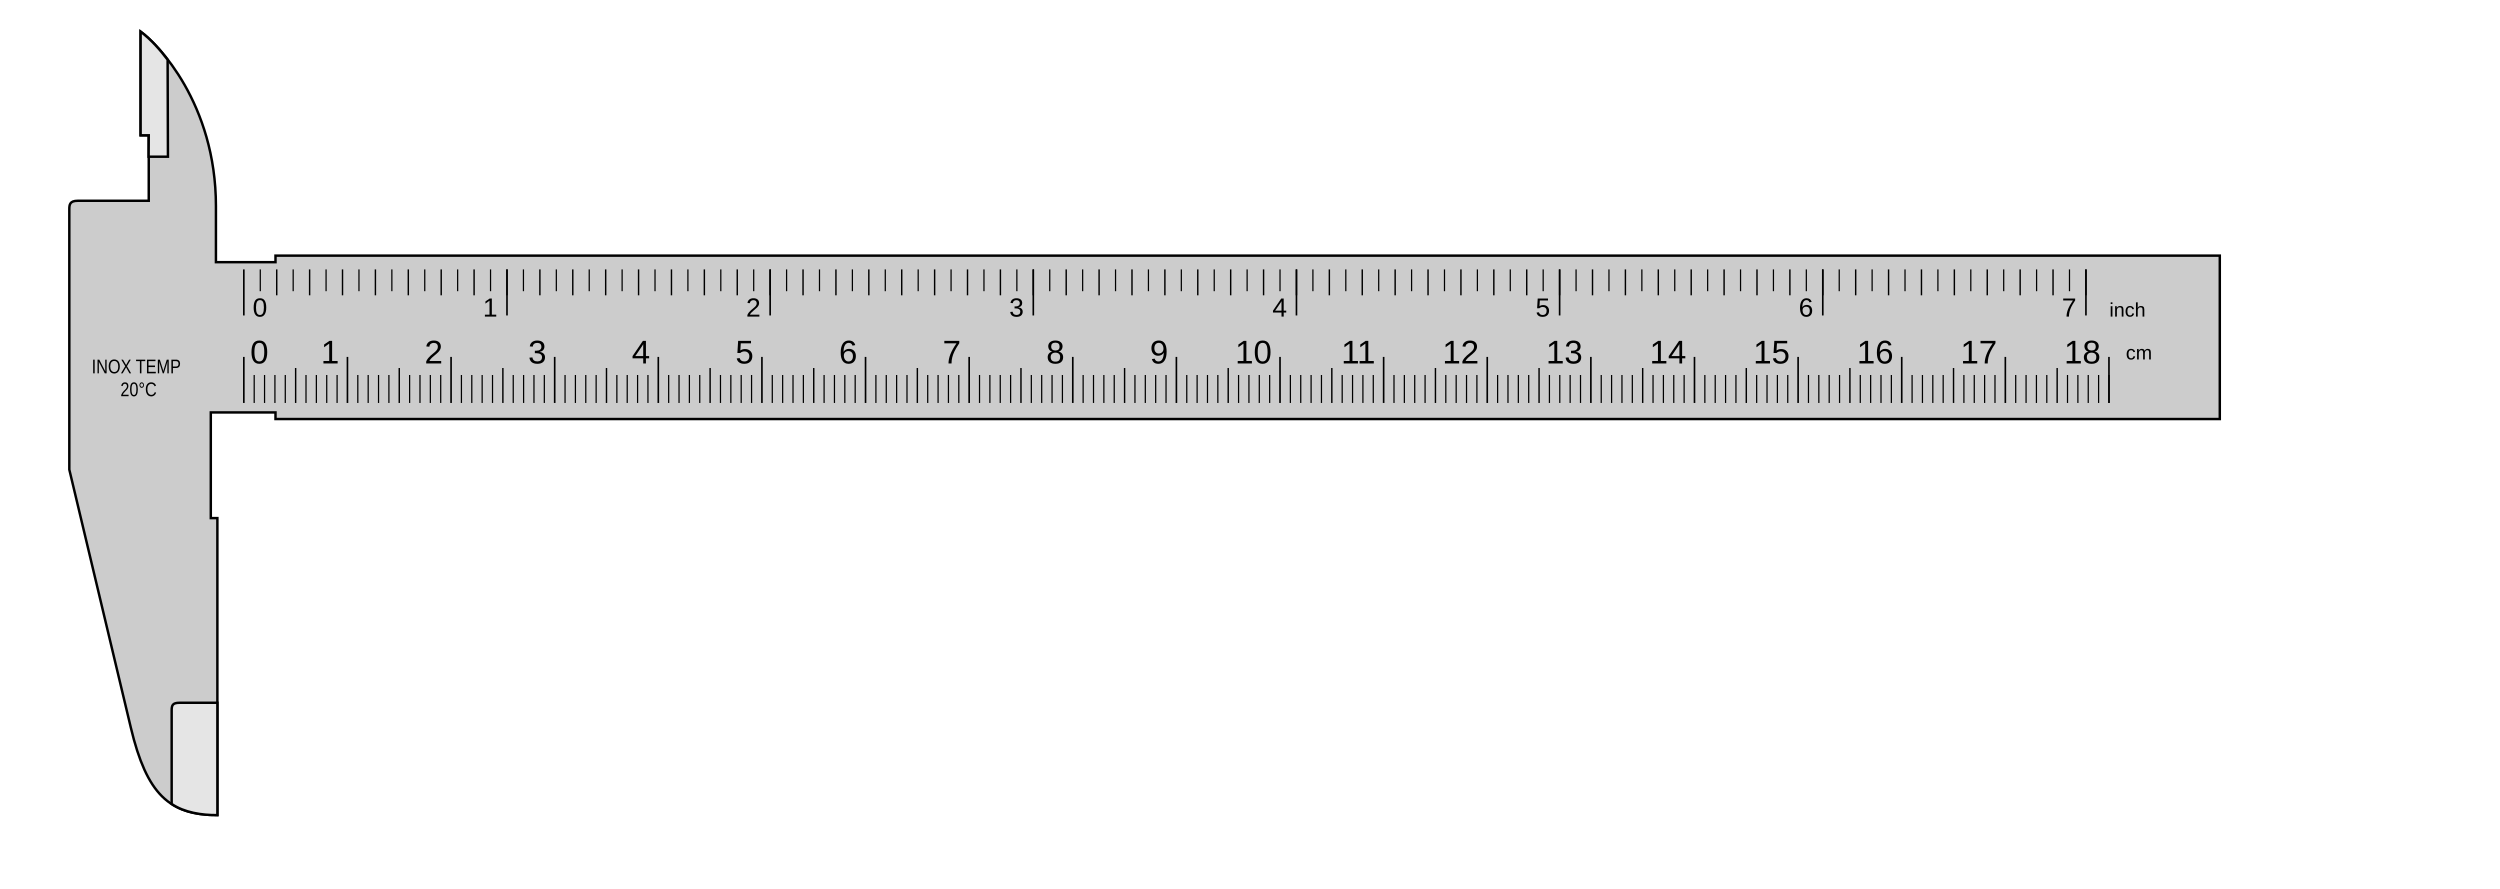
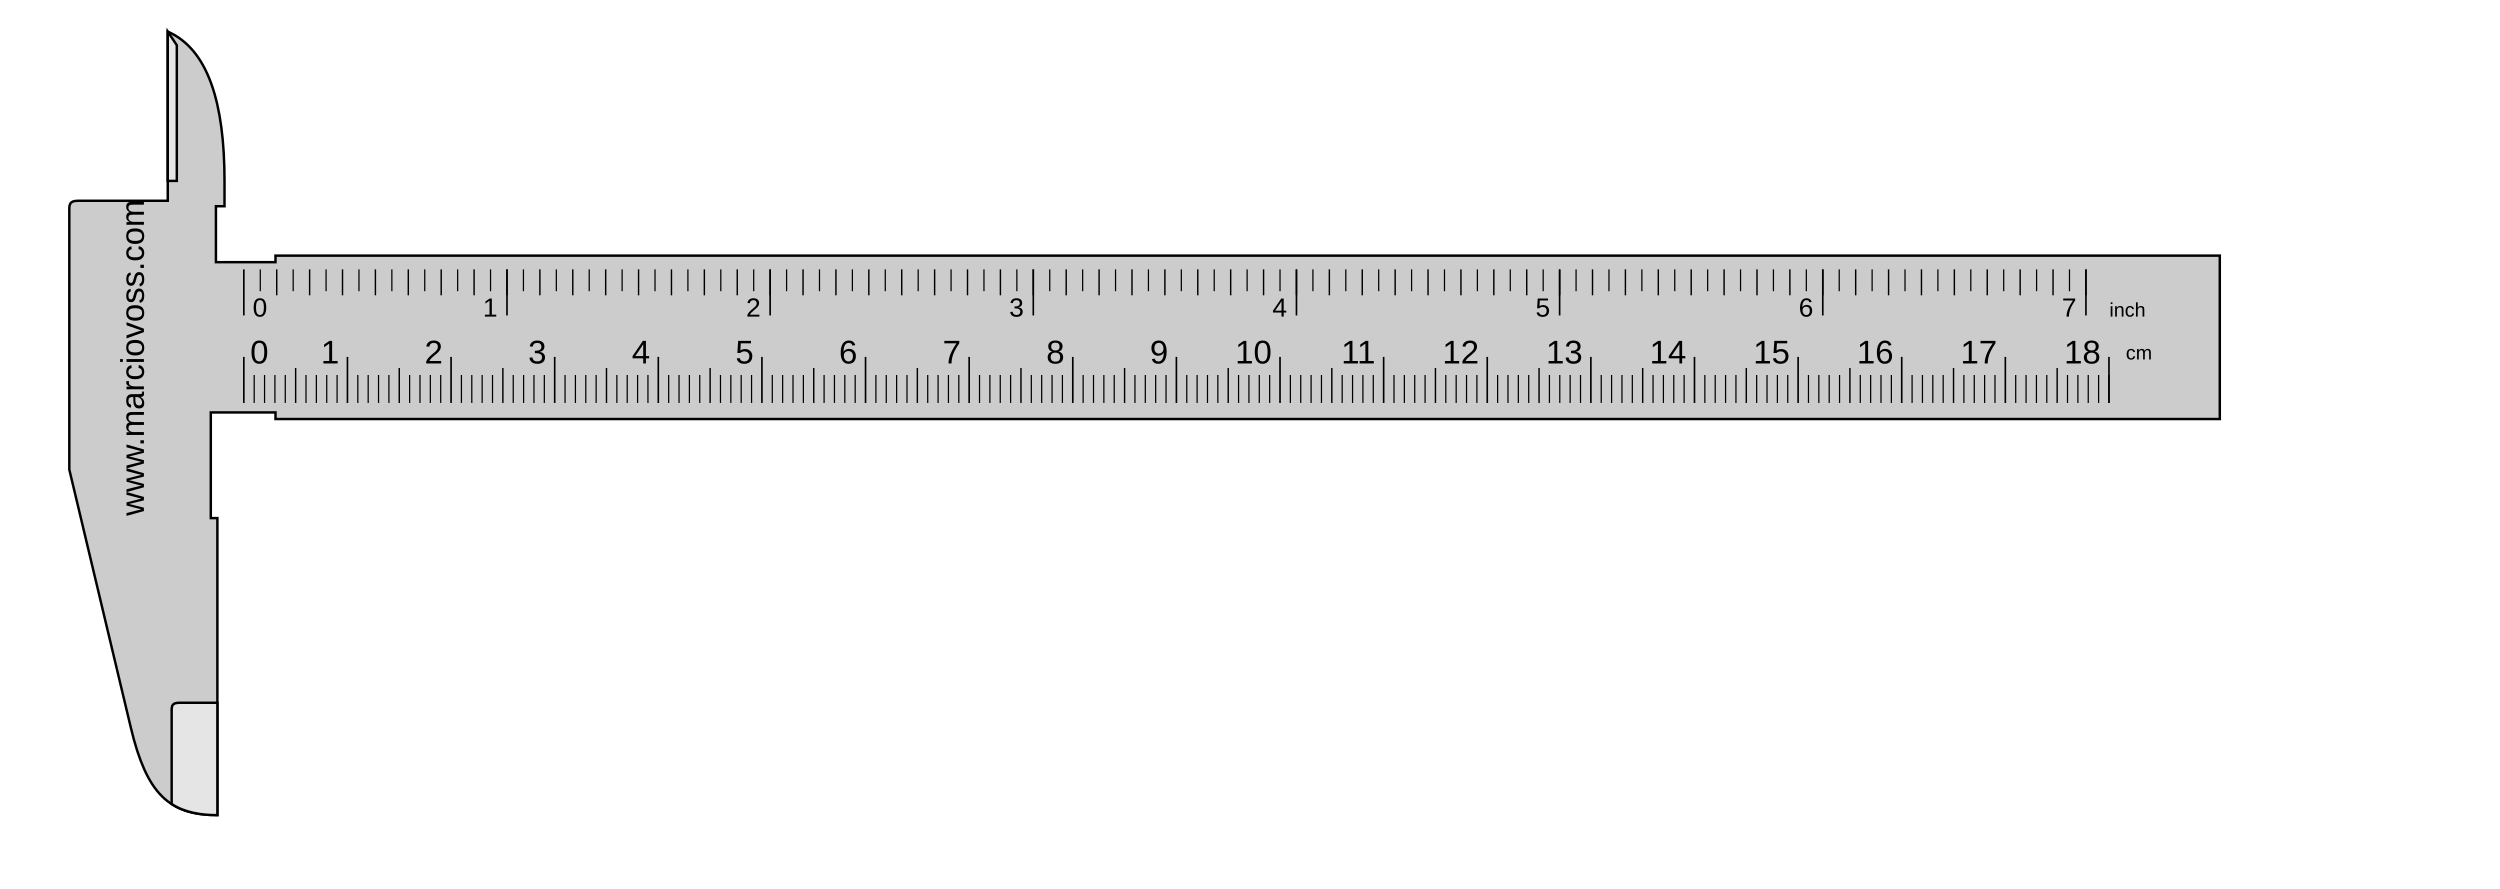
<svg xmlns="http://www.w3.org/2000/svg" version="1.1" width="3040" height="1080" viewBox="0 0 3040 1080">
  <defs id="defs5">
    <marker refX="0" refY="0" orient="auto" style="overflow:visible" id="Dot_l">
      <path d="M -2.5,-1 C -2.5,1.76 -4.74,4 -7.5,4 C -10.26,4 -12.5,1.76 -12.5,-1 C -12.5,-3.76 -10.26,-6 -7.5,-6 C -4.74,-6 -2.5,-3.76 -2.5,-1 z " transform="matrix(0.8,0,0,0.8,5.92,0.8)" style="fill-rule:evenodd;stroke:black;stroke-width:1pt;marker-start:none;marker-end:none" id="path6189" />
    </marker>
  </defs>
  <g id="corpo-fixo">
-     <path d="m 180.876,244.151 -86.39,-4.6e-4 c -9.71,-5e-5 -10.195,4.855 -10.195,10.195 v 316.699 L 159.14,885 c 19.292,80.923 46.934,106.178 105.192,106.178 V 630 h -8 V 501.55 H 335 v 8 H 2699.273 V 310.824 H 335 V 318.824 H 262.575 V 250.756 C 262.575,125.673 191.246,52.831 171,38.445 V 164.5 h 9.876 z" style="fill:#cccccc;stroke:black;stroke-width:3;fill-opacity:1" id="path1873" />
-     <text style="font-size:22px;line-height:1.15;font-family:Arial;text-align:center;text-anchor:middle" x="187.2" y="412.7" id="text5811" transform="scale(0.9,1.1)">
-       <tspan id="tspan5809" x="187.2" y="412.7">INOX TEMP</tspan>
-       <tspan x="187.2" y="438" id="tspan9889">20°C</tspan>
-     </text>
+     <path d="m 180.876,244.151 -86.39,-4.6e-4 c -9.71,-5e-5 -10.195,4.855 -10.195,10.195 v 316.699 L 159.14,885 c 19.292,80.923 46.934,106.178 105.192,106.178 V 630 h -8 V 501.55 H 335 v 8 H 2699.273 V 310.824 H 335 V 318.824 H 262.575 V 250.756 H 273 V 220 C 273,125 253,60 204,38.445 V 244.151 Z" style="fill:#cccccc;stroke:black;stroke-width:3;fill-opacity:1" id="path1873" />
+     <a href="https://www.marciovoss.com" target="_blank" rel="noopener noreferrer" aria-label="Visitar www.marciovoss.com">
+       <text id="text5811" x="175" y="435" transform="rotate(-90 175 435)" textLength="360" lengthAdjust="spacingAndGlyphs" style="font-size:40px;font-family:Arial;text-anchor:middle;cursor:pointer">www.marciovoss.com</text>
+     </a>
    <path d="m 218.332,854.584 c -8.697,0 -9.594,3.186 -9.594,9.594 V 977.578 c 15.231,10.451 36.723,13.795 55.594,13.6 V 854.584 Z" style="fill:#e5e5e5;stroke:black;stroke-width:3" id="path2760" />
-     <path d="M 171,38.445 V 164.5 h 9.876 l -0.133,26.039 h 23.469 L 203.821,72.633 C 195.013,61.004 184.412,48.733 171,38.445 Z" style="fill:#e5e5e5;stroke:black;stroke-width:3" id="path2765" />
+     <path d="M 204,38.445 V 220 H 215 V 55 Z" style="fill:#e5e5e5;stroke:black;stroke-width:3" id="path2765" />
    <path id="scale-cm-1" style="stroke:black;stroke-width:2" d="M 296.5 434 v 56 z    m 126 0 v 56 z m 126 0 v 56 z m 126 0 v 56 z m 126 0 v 56 z m 126 0 v 56 z m 126 0 v 56 z m 126 0 v 56 z m 126 0 v 56 z m 126 0 v 56 z m 126 0 v 56 z m 126 0 v 56 z m 126 0 v 56 z m 126 0 v 56 z m 126 0 v 56 z m 126 0 v 56 z m 126 0 v 56 z m 126 0 v 56 z m 126 0 v 56 z " />
    <path id="scale-cm-10" style="stroke:black;stroke-width:1.5" d="M 309.1 456 v 34 z    m 12.6 0 v 34 z m 12.6 0 v 34 z m 12.6 0 v 34 z m 25.2 0 v 34 z m 12.6 0 v 34 z m 12.6 0 v 34 z m 12.6 0 v 34 z m 25.2 0 v 34 z m 12.6 0 v 34 z m 12.6 0 v 34 z m 12.6 0 v 34 z m 25.2 0 v 34 z m 12.6 0 v 34 z m 12.6 0 v 34 z m 12.6 0 v 34 z m 25.2 0 v 34 z m 12.6 0 v 34 z m 12.6 0 v 34 z m 12.6 0 v 34 z m 25.2 0 v 34 z m 12.6 0 v 34 z m 12.6 0 v 34 z m 12.6 0 v 34 z m 25.2 0 v 34 z m 12.6 0 v 34 z m 12.6 0 v 34 z m 12.6 0 v 34 z m 25.2 0 v 34 z m 12.6 0 v 34 z m 12.6 0 v 34 z m 12.6 0 v 34 z m 25.2 0 v 34 z m 12.6 0 v 34 z m 12.6 0 v 34 z m 12.6 0 v 34 z m 25.2 0 v 34 z m 12.6 0 v 34 z m 12.6 0 v 34 z m 12.6 0 v 34 z m 25.2 0 v 34 z m 12.6 0 v 34 z m 12.6 0 v 34 z m 12.6 0 v 34 z m 25.2 0 v 34 z m 12.6 0 v 34 z m 12.6 0 v 34 z m 12.6 0 v 34 z m 25.2 0 v 34 z m 12.6 0 v 34 z m 12.6 0 v 34 z m 12.6 0 v 34 z m 25.2 0 v 34 z m 12.6 0 v 34 z m 12.6 0 v 34 z m 12.6 0 v 34 z m 25.2 0 v 34 z m 12.6 0 v 34 z m 12.6 0 v 34 z m 12.6 0 v 34 z m 25.2 0 v 34 z m 12.6 0 v 34 z m 12.6 0 v 34 z m 12.6 0 v 34 z m 25.2 0 v 34 z m 12.6 0 v 34 z m 12.6 0 v 34 z m 12.6 0 v 34 z m 25.2 0 v 34 z m 12.6 0 v 34 z m 12.6 0 v 34 z m 12.6 0 v 34 z m 25.2 0 v 34 z m 12.6 0 v 34 z m 12.6 0 v 34 z m 12.6 0 v 34 z m 25.2 0 v 34 z m 12.6 0 v 34 z m 12.6 0 v 34 z m 12.6 0 v 34 z m 25.2 0 v 34 z m 12.6 0 v 34 z m 12.6 0 v 34 z m 12.6 0 v 34 z m 25.2 0 v 34 z m 12.6 0 v 34 z m 12.6 0 v 34 z m 12.6 0 v 34 z m 25.2 0 v 34 z m 12.6 0 v 34 z m 12.6 0 v 34 z m 12.6 0 v 34 z m 25.2 0 v 34 z m 12.6 0 v 34 z m 12.6 0 v 34 z m 12.6 0 v 34 z m 25.2 0 v 34 z m 12.6 0 v 34 z m 12.6 0 v 34 z m 12.6 0 v 34 z m 25.2 0 v 34 z m 12.6 0 v 34 z m 12.6 0 v 34 z m 12.6 0 v 34 z m 25.2 0 v 34 z m 12.6 0 v 34 z m 12.6 0 v 34 z m 12.6 0 v 34 z m 25.2 0 v 34 z m 12.6 0 v 34 z m 12.6 0 v 34 z m 12.6 0 v 34 z m 25.2 0 v 34 z m 12.6 0 v 34 z m 12.6 0 v 34 z m 12.6 0 v 34 z m 25.2 0 v 34 z m 12.6 0 v 34 z m 12.6 0 v 34 z m 12.6 0 v 34 z m 25.2 0 v 34 z m 12.6 0 v 34 z m 12.6 0 v 34 z m 12.6 0 v 34 z m 25.2 0 v 34 z m 12.6 0 v 34 z m 12.6 0 v 34 z m 12.6 0 v 34 z m 25.2 0 v 34 z m 12.6 0 v 34 z m 12.6 0 v 34 z m 12.6 0 v 34 z m 25.2 0 v 34 z m 12.6 0 v 34 z m 12.6 0 v 34 z m 12.6 0 v 34 z m 25.2 0 v 34 z m 12.6 0 v 34 z m 12.6 0 v 34 z m 12.6 0 v 34 z m 25.2 0 v 34 z m 12.6 0 v 34 z m 12.6 0 v 34 z m 12.6 0 v 34 z m 12.6 0 v 34 z " />
    <path id="scale-cm-2" style="stroke:black;stroke-width:1.75" d="M 359.5 447.5 v 42.5 z m 126 0 v 42.5 z m 126 0 v 42.5 z m 126 0 v 42.5 z m 126 0 v 42.5 z m 126 0 v 42.5 z m 126 0 v 42.5 z m 126 0 v 42.5 z m 126 0 v 42.5 z m 126 0 v 42.5 z m 126 0 v 42.5 z m 126 0 v 42.5 z m 126 0 v 42.5 z m 126 0 v 42.5 z m 126 0 v 42.5 z m 126 0 v 42.5 z m 126 0 v 42.5 z m 126 0 v 42.5 z " />
    <g id="text-cm" style="font-size:40px;font-family:Arial;text-anchor:end">
      <text x="326.5" y="442" id="text5262">0</text>
      <text x="412.5" y="442" id="text5266">1</text>
      <text x="538.5" y="442" id="text5270">2</text>
      <text x="664.5" y="442" id="text5274">3</text>
      <text x="790.5" y="442" id="text5278">4</text>
      <text x="916.5" y="442" id="text5282">5</text>
      <text x="1042.5" y="442" id="text5286">6</text>
      <text x="1168.5" y="442" id="text5290">7</text>
      <text x="1294.5" y="442" id="text5294">8</text>
      <text x="1420.5" y="442" id="text5298">9</text>
      <text x="1546.5" y="442" id="text5302">10</text>
      <text x="1672.5" y="442" id="text5306">11</text>
      <text x="1798.5" y="442" id="text5310">12</text>
      <text x="1924.5" y="442" id="text5314">13</text>
      <text x="2050.5" y="442" id="text5318">14</text>
      <text x="2176.5" y="442" id="text5322">15</text>
      <text x="2302.5" y="442" id="text5326">16</text>
      <text x="2428.5" y="442" id="text5330">17</text>
      <text x="2554.5" y="442" id="text33701">18</text>
      <text x="2585" y="437.124" id="text5334" style="font-size:24px;text-anchor:start">cm</text>
    </g>
    <path id="scale-inch-1" style="stroke:black;stroke-width:2" d="M 296.5 327.6 v 56 z m 320 0 v 56 z m 320 0 v 56 z m 320 0 v 56 z m 320 0 v 56 z m 320 0 v 56 z m 320 0 v 56 z m 320 0 v 56 z " />
    <path id="scale-inch-16" style="stroke:black;stroke-width:1.5" d="M 316.5 327.6 v 26.5 z m 40 0 v 26.5 z m 40 0 v 26.5 z m 40 0 v 26.5 z m 40 0 v 26.5 z m 40 0 v 26.5 z m 40 0 v 26.5 z m 40 0 v 26.5 z m 40 0 v 26.5 z m 40 0 v 26.5 z m 40 0 v 26.5 z m 40 0 v 26.5 z m 40 0 v 26.5 z m 40 0 v 26.5 z m 40 0 v 26.5 z m 40 0 v 26.5 z m 40 0 v 26.5 z m 40 0 v 26.5 z m 40 0 v 26.5 z m 40 0 v 26.5 z m 40 0 v 26.5 z m 40 0 v 26.5 z m 40 0 v 26.5 z m 40 0 v 26.5 z m 40 0 v 26.5 z m 40 0 v 26.5 z m 40 0 v 26.5 z m 40 0 v 26.5 z m 40 0 v 26.5 z m 40 0 v 26.5 z m 40 0 v 26.5 z m 40 0 v 26.5 z m 40 0 v 26.5 z m 40 0 v 26.5 z m 40 0 v 26.5 z m 40 0 v 26.5 z m 40 0 v 26.5 z m 40 0 v 26.5 z m 40 0 v 26.5 z m 40 0 v 26.5 z m 40 0 v 26.5 z m 40 0 v 26.5 z m 40 0 v 26.5 z m 40 0 v 26.5 z m 40 0 v 26.5 z m 40 0 v 26.5 z m 40 0 v 26.5 z m 40 0 v 26.5 z m 40 0 v 26.5 z m 40 0 v 26.5 z m 40 0 v 26.5 z m 40 0 v 26.5 z m 40 0 v 26.5 z m 40 0 v 26.5 z m 40 0 v 26.5 z m 40 0 v 26.5 z " />
    <path id="scale-inch-8" style="stroke:black;stroke-width:1.75" d="M 336.5 327.6 v 31.5 z m 40 0 v 31.5 z m 40 0 v 31.5 z m 40 0 v 31.5 z m 40 0 v 31.5 z m 40 0 v 31.5 z m 40 0 v 31.5 z m 40 0 v 31.5 z m 40 0 v 31.5 z m 40 0 v 31.5 z m 40 0 v 31.5 z m 40 0 v 31.5 z m 40 0 v 31.5 z m 40 0 v 31.5 z m 40 0 v 31.5 z m 40 0 v 31.5 z m 40 0 v 31.5 z m 40 0 v 31.5 z m 40 0 v 31.5 z m 40 0 v 31.5 z m 40 0 v 31.5 z m 40 0 v 31.5 z m 40 0 v 31.5 z m 40 0 v 31.5 z m 40 0 v 31.5 z m 40 0 v 31.5 z m 40 0 v 31.5 z m 40 0 v 31.5 z m 40 0 v 31.5 z m 40 0 v 31.5 z m 40 0 v 31.5 z m 40 0 v 31.5 z m 40 0 v 31.5 z m 40 0 v 31.5 z m 40 0 v 31.5 z m 40 0 v 31.5 z m 40 0 v 31.5 z m 40 0 v 31.5 z m 40 0 v 31.5 z m 40 0 v 31.5 z m 40 0 v 31.5 z m 40 0 v 31.5 z m 40 0 v 31.5 z m 40 0 v 31.5 z m 40 0 v 31.5 z m 40 0 v 31.5 z m 40 0 v 31.5 z m 40 0 v 31.5 z m 40 0 v 31.5 z m 40 0 v 31.5 z m 40 0 v 31.5 z m 40 0 v 31.5 z m 40 0 v 31.5 z m 40 0 v 31.5 z m 40 0 v 31.5 z m 40 0 v 31.5 z " />
    <g id="text-inch" style="font-size:32px;font-family:Arial;text-anchor:end">
      <text x="325" y="385" id="text5351">0</text>
      <text x="605" y="385" id="text6277">1</text>
      <text x="925" y="385" id="text6281">2</text>
      <text x="1245" y="385" id="text6285">3</text>
      <text x="1565" y="385" id="text6289">4</text>
      <text x="1885" y="385" id="text6293">5</text>
      <text x="2205" y="385" id="text6297">6</text>
      <text x="2525" y="385" id="text33767">7</text>
      <text x="2565" y="385" id="text6354" style="font-size:24px;text-anchor:start">inch</text>
    </g>
  </g>
</svg>
